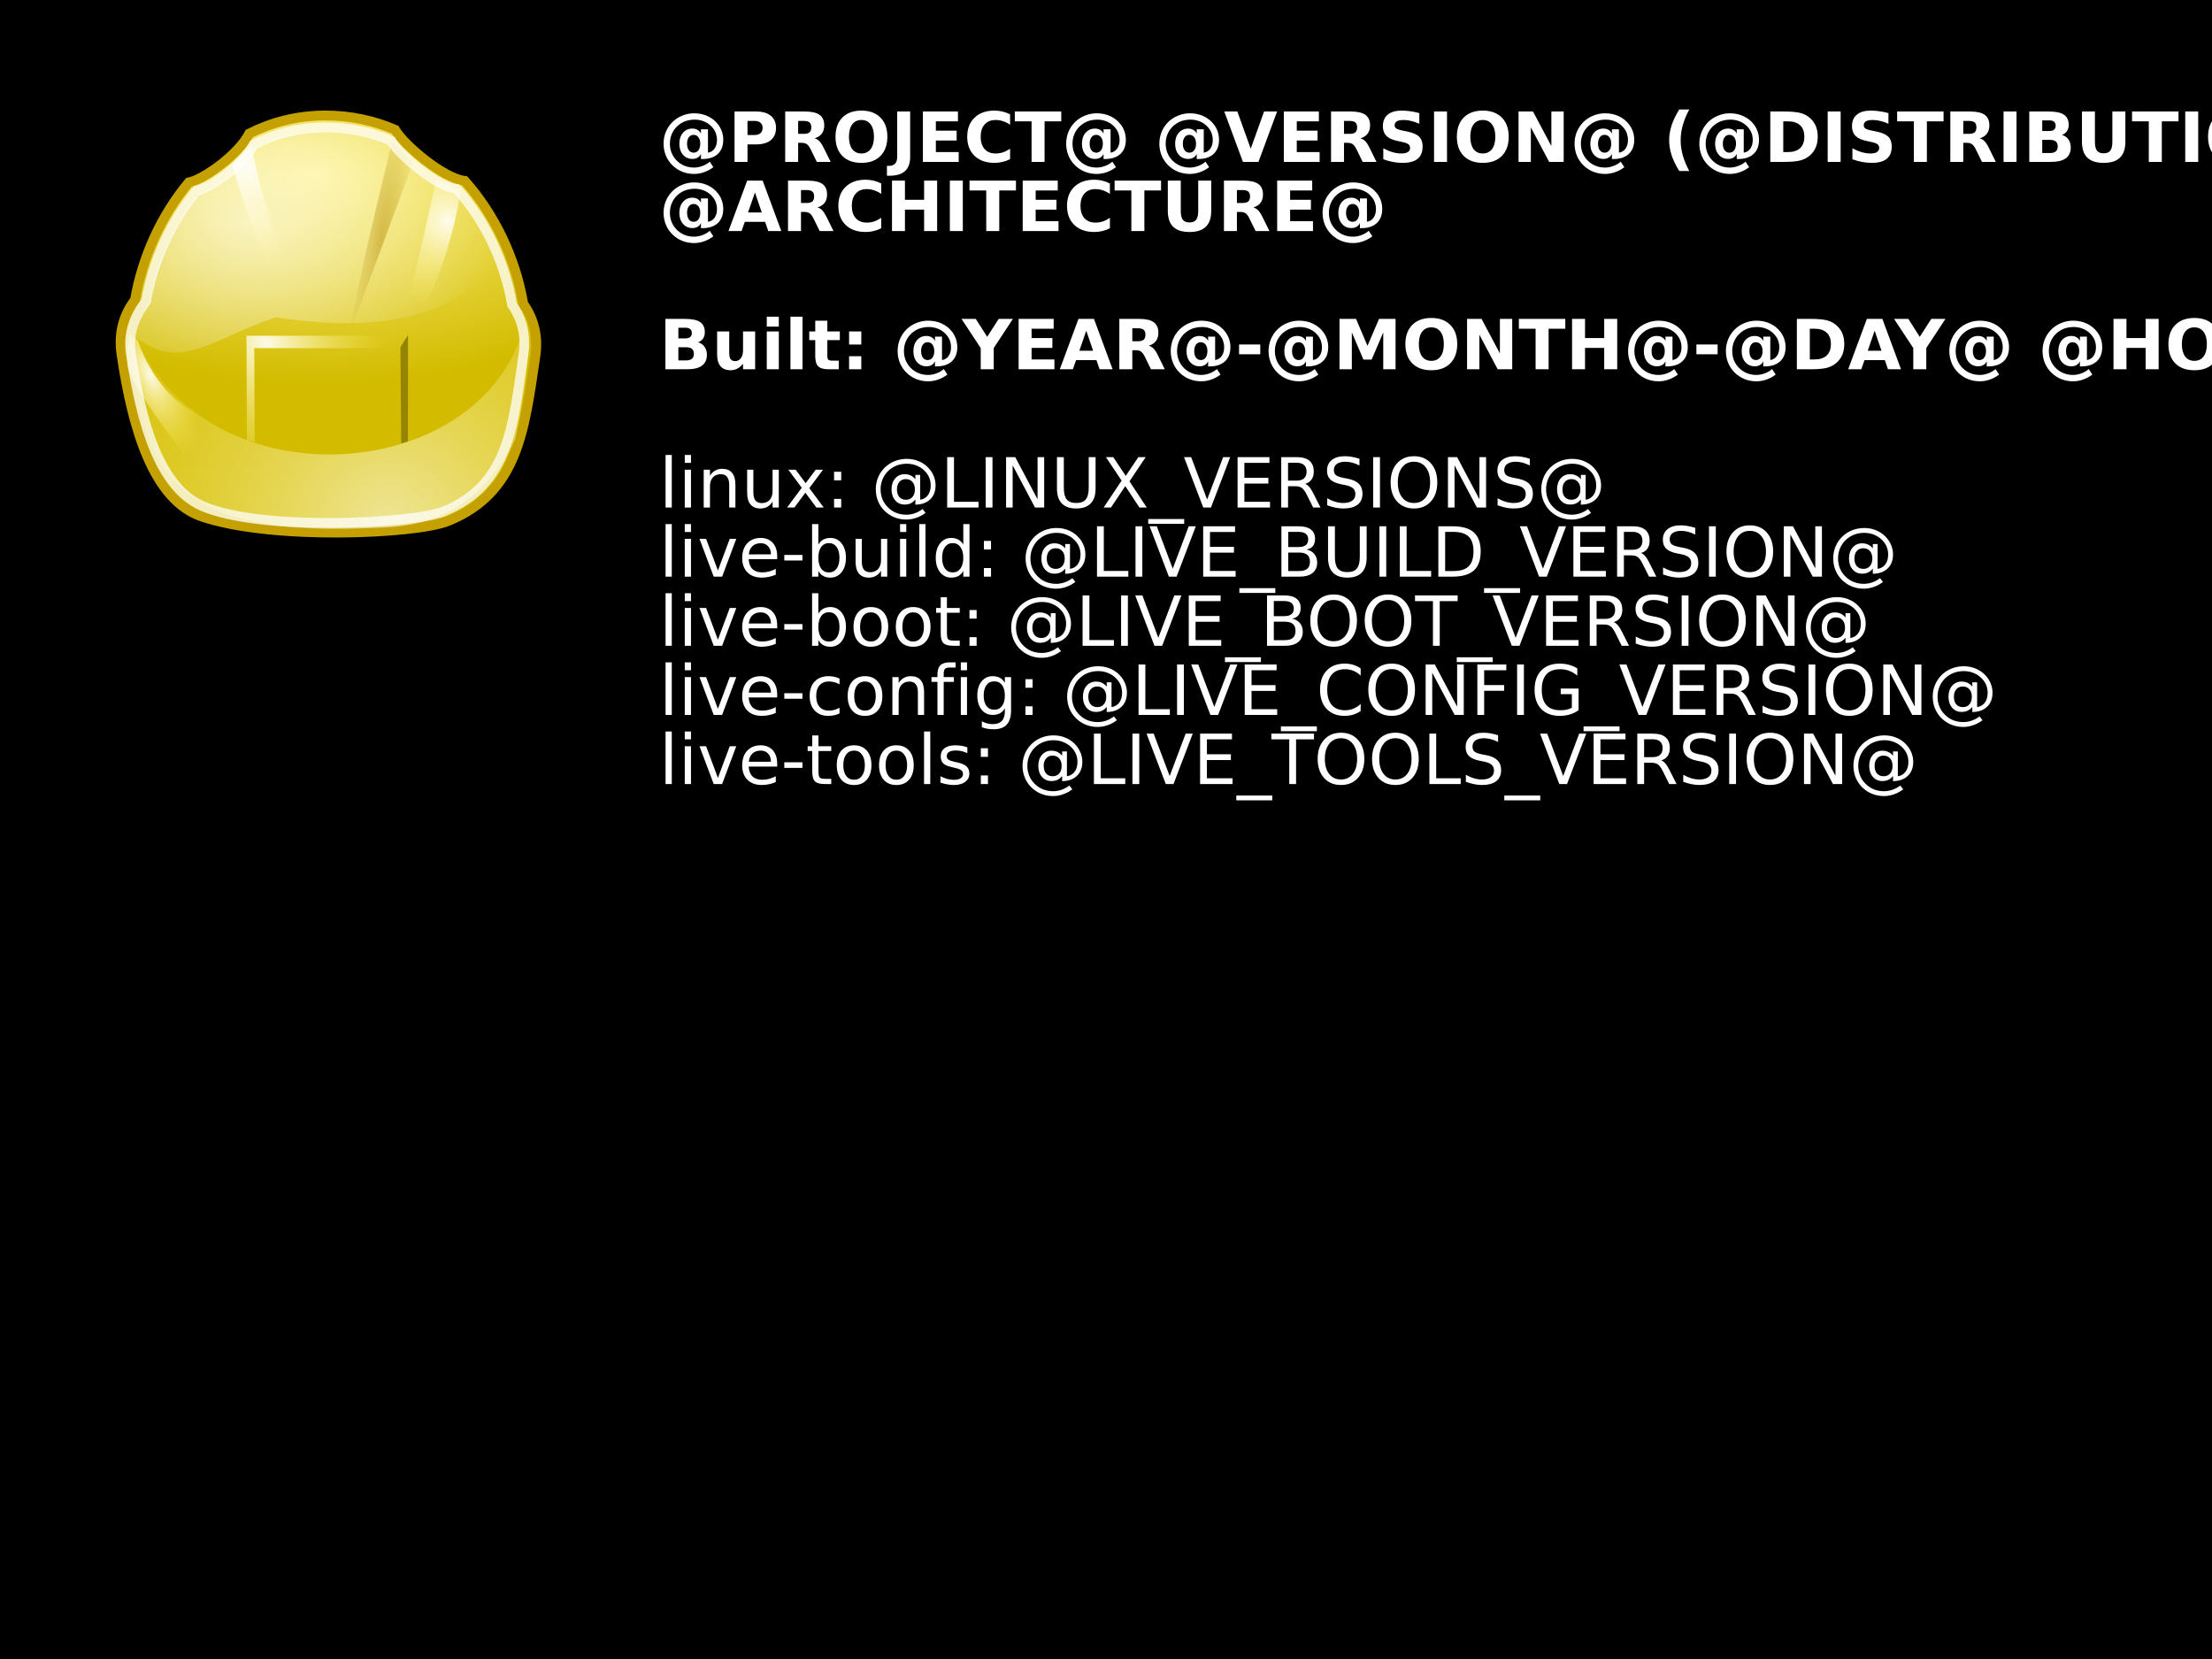
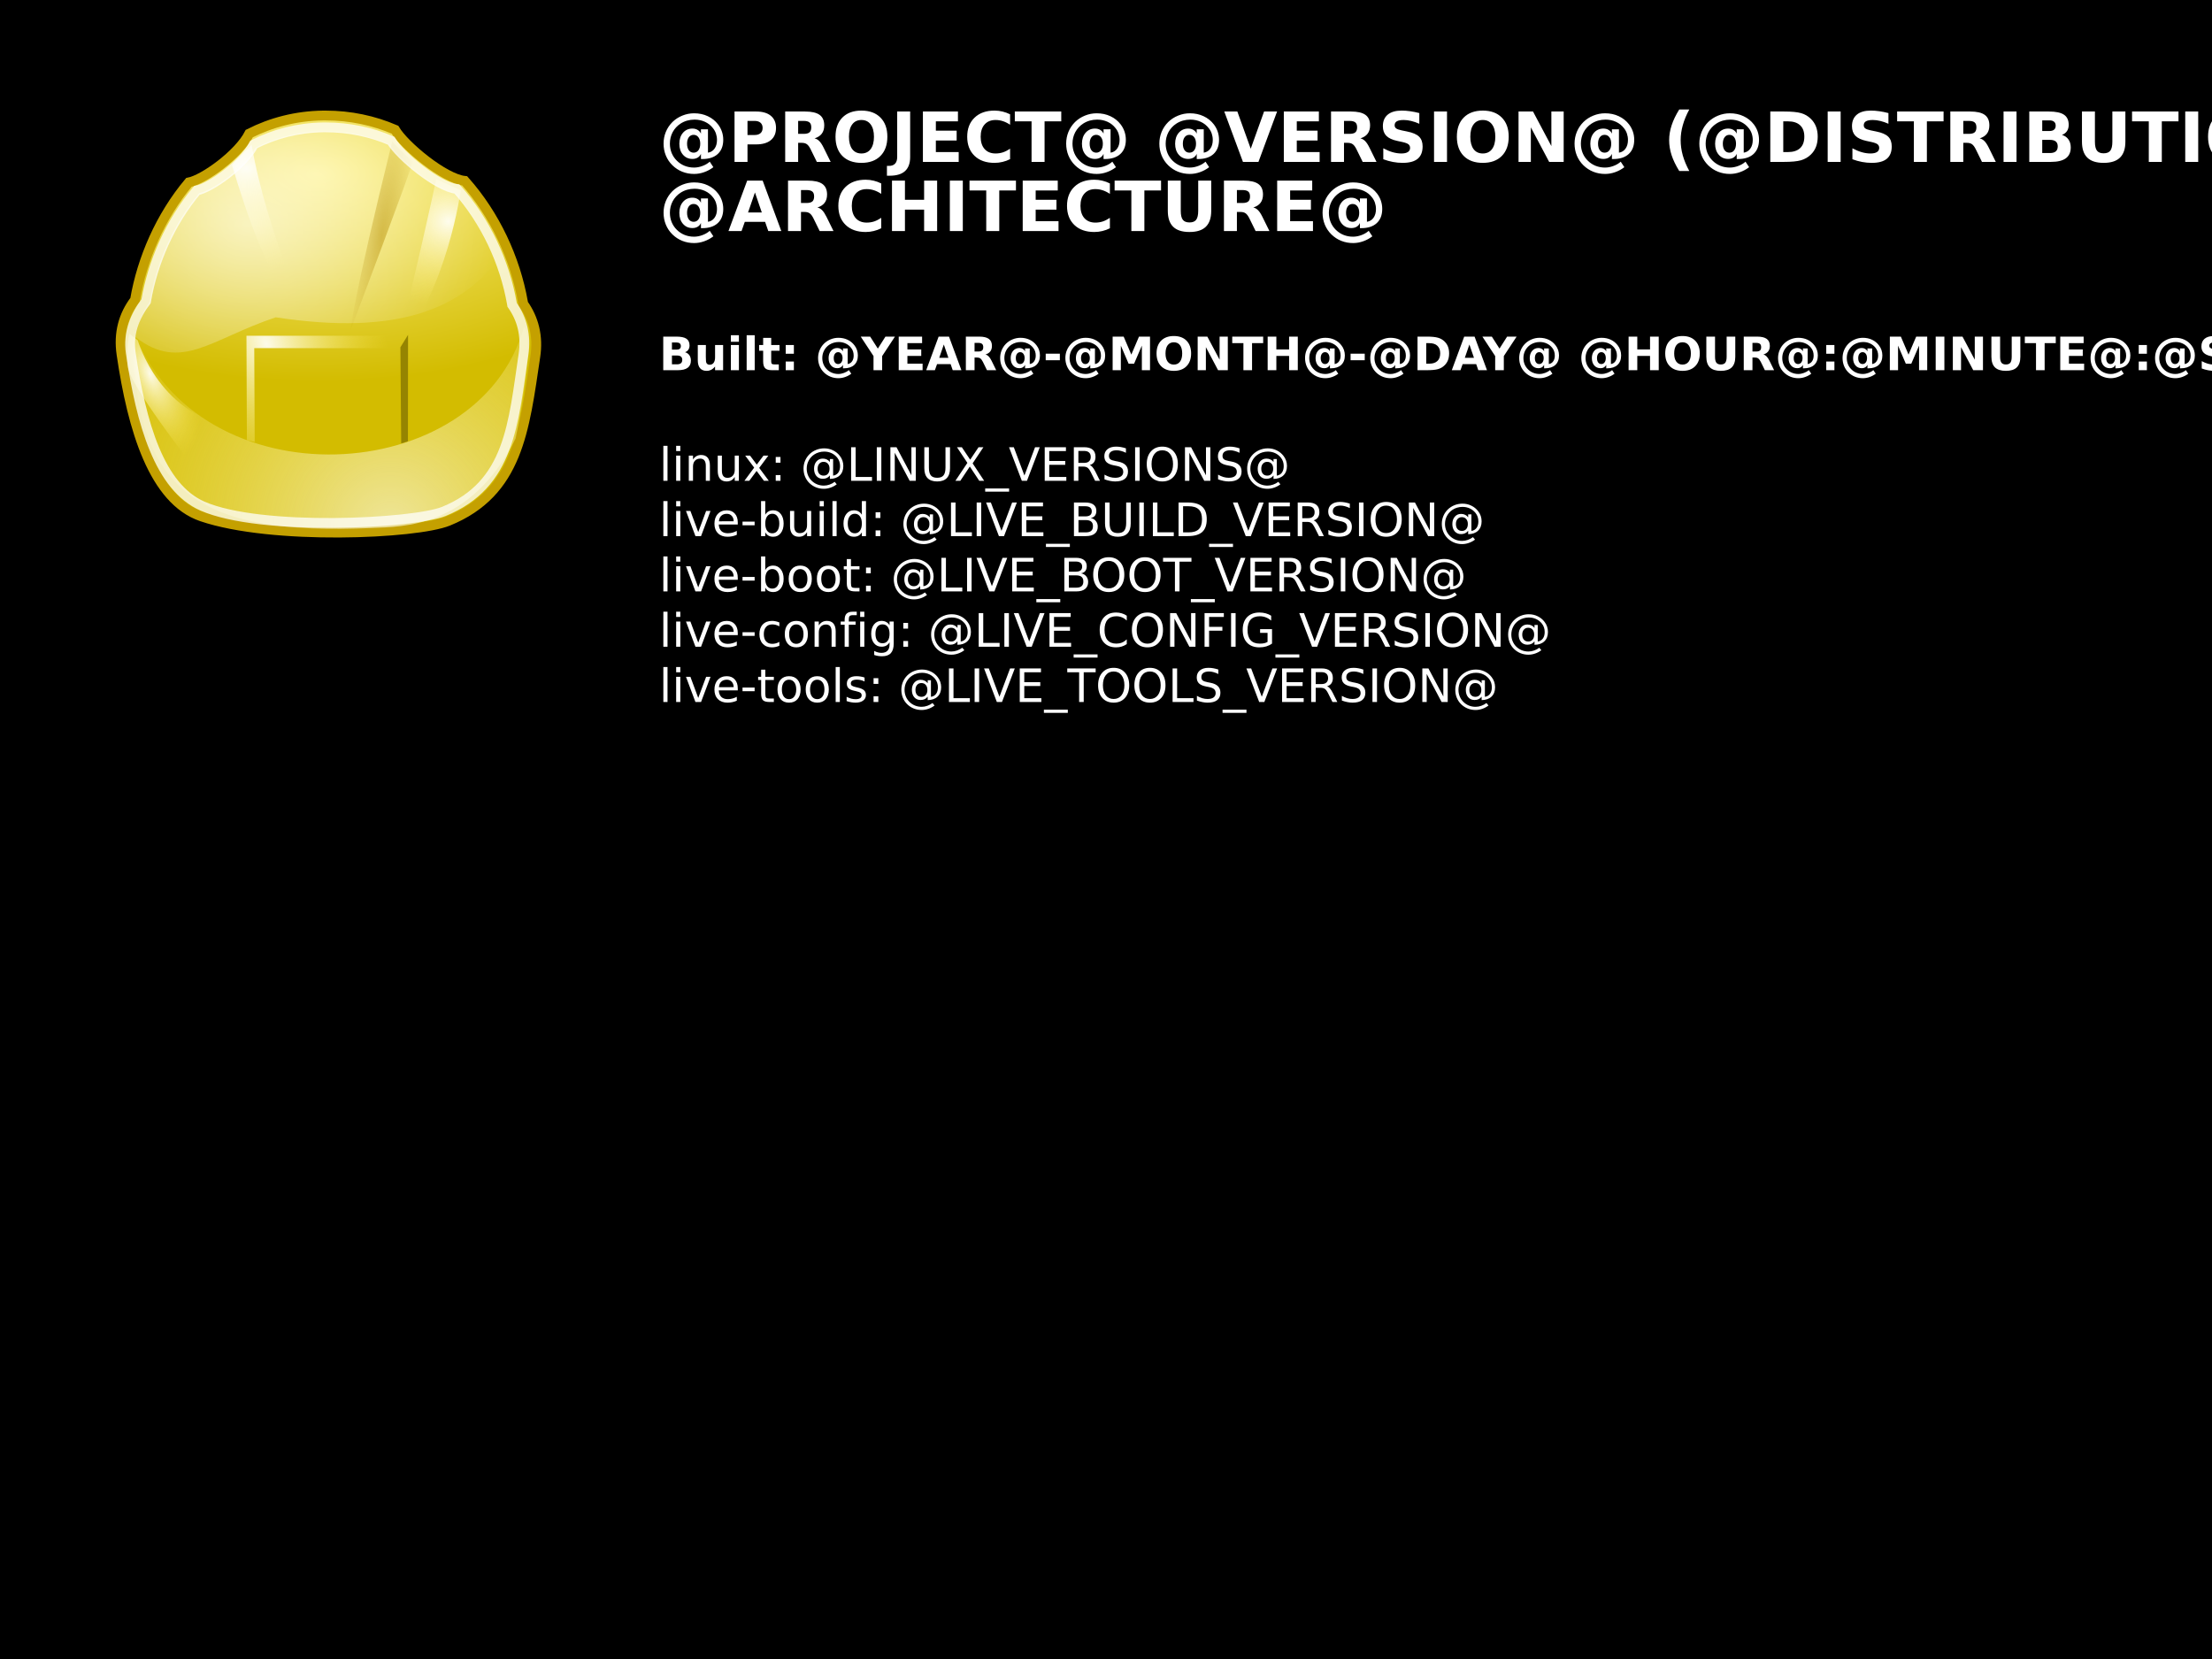
<svg xmlns="http://www.w3.org/2000/svg" xmlns:xlink="http://www.w3.org/1999/xlink" version="1.1" id="svg3320" height="480" width="640">
  <defs id="defs3322">
    <radialGradient xlink:href="#linearGradient2807" id="radialGradient2813" cx="15.492" cy="10.943" fx="15.492" fy="10.943" r="18.37" gradientTransform="matrix(1.402663,0,0,1.115648,-6.237984,0.0533075)" gradientUnits="userSpaceOnUse" />
    <radialGradient xlink:href="#linearGradient8543" id="radialGradient2798" gradientUnits="userSpaceOnUse" gradientTransform="matrix(0.101953,-0.04272301,0.09621296,0.229599,-48.67227,-64.24148)" cx="131.237" cy="424.157" fx="131.237" fy="424.157" r="35.935" />
    <radialGradient xlink:href="#linearGradient18284" id="radialGradient18290" cx="29.899" cy="45.674" fx="29.899" fy="45.674" r="30.366" gradientTransform="matrix(1,0,0,0.415385,0,26.70146)" gradientUnits="userSpaceOnUse" />
    <radialGradient xlink:href="#linearGradient8543" id="radialGradient13895" cx="340.359" cy="409.837" fx="340.359" fy="409.837" r="103.26" gradientTransform="matrix(0.105628,-0.04514018,0.06692574,0.156607,-46.01605,-24.35485)" gradientUnits="userSpaceOnUse" />
    <radialGradient xlink:href="#linearGradient11202" id="radialGradient11208" cx="424.992" cy="270.68" fx="424.992" fy="270.68" r="38.452" gradientTransform="matrix(0.08174351,0.01024998,-0.04335971,0.345793,6.123413,-84.50421)" gradientUnits="userSpaceOnUse" />
    <radialGradient xlink:href="#linearGradient8543" id="radialGradient10317" cx="293.82" cy="243.069" fx="293.82" fy="243.069" r="48.783" gradientTransform="matrix(0.272962,-0.071724,0.05616202,0.213737,-78.54657,-24.30491)" gradientUnits="userSpaceOnUse" />
    <radialGradient xlink:href="#linearGradient8543" id="radialGradient9434" cx="500.978" cy="286.469" fx="500.978" fy="286.469" r="40.975" gradientTransform="matrix(0.224796,0.01017229,-0.00975947,0.215674,-73.87964,-54.89804)" gradientUnits="userSpaceOnUse" />
    <radialGradient xlink:href="#linearGradient8543" id="radialGradient8549" cx="420.878" cy="685.991" fx="420.878" fy="685.991" r="235.886" gradientTransform="matrix(0.163532,-0.01065754,0.01078108,0.165425,-46.18187,-65.65506)" gradientUnits="userSpaceOnUse" />
    <radialGradient xlink:href="#linearGradient5012" id="radialGradient7666" gradientUnits="userSpaceOnUse" gradientTransform="matrix(0.136507,0,-4.484926e-5,0.07137743,-23.39816,12.31028)" cx="336.738" cy="-72.42" fx="336.738" fy="-72.42" r="297.213" />
    <linearGradient id="linearGradient5012">
      <stop style="stop-color:#fdf188;stop-opacity:1;" offset="0" id="stop5014" />
      <stop style="stop-color:#d3bc00;stop-opacity:1;" offset="1" id="stop5016" />
    </linearGradient>
    <linearGradient id="linearGradient8543">
      <stop style="stop-color:#fffef5;stop-opacity:0.941;" offset="0" id="stop8545" />
      <stop style="stop-color:#fce94f;stop-opacity:0;" offset="1" id="stop8547" />
    </linearGradient>
    <linearGradient id="linearGradient11202">
      <stop style="stop-color:#c4a000;stop-opacity:1;" offset="0" id="stop11204" />
      <stop style="stop-color:#c4a000;stop-opacity:0;" offset="1" id="stop11206" />
    </linearGradient>
    <linearGradient id="linearGradient18284">
      <stop style="stop-color:#000000;stop-opacity:1;" offset="0" id="stop18286" />
      <stop id="stop20913" offset="0.5" style="stop-color:#000000;stop-opacity:1;" />
      <stop id="stop19165" offset="1" style="stop-color:#000000;stop-opacity:0;" />
    </linearGradient>
    <linearGradient id="linearGradient2807">
      <stop style="stop-color:#ffffff;stop-opacity:1;" offset="0" id="stop2809" />
      <stop style="stop-color:#ffffff;stop-opacity:0;" offset="1" id="stop2811" />
    </linearGradient>
  </defs>
  <g transform="translate(0,-572.3622)" id="layer1">
    <rect y="572.362" x="0" height="480" width="640" id="rect3328" style="fill:#000000;fill-opacity:1;stroke:none" />
-     <text xml:space="preserve" style="font-style:normal;font-variant:normal;font-weight:bold;font-stretch:normal;line-height:0%;font-family:'DejaVu Sans';-inkscape-font-specification:'DejaVu Sans Bold';text-align:start;letter-spacing:0px;word-spacing:0px;writing-mode:lr-tb;text-anchor:start;fill:#ffffff;fill-opacity:1;stroke:none" x="190.681" y="619.207" id="text3002" transform="scale(1.000001)">
+     <text xml:space="preserve" style="font-style:normal;font-variant:normal;font-weight:bold;font-stretch:normal;line-height:0;font-family:'DejaVu Sans';-inkscape-font-specification:'DejaVu Sans Bold';text-align:start;letter-spacing:0px;word-spacing:0px;writing-mode:lr-tb;text-anchor:start;fill:#ffffff;fill-opacity:1;stroke:none" x="190.681" y="619.207" id="text3002" transform="scale(1.000001)">
      <tspan id="tspan3045" style="font-style:normal;font-weight:bold;font-size:20px;line-height:1;-inkscape-font-specification:'DejaVu Sans Bold'" x="190.681" y="619.207">@PROJECT@ @VERSION@ (@DISTRIBUTION@)</tspan>
      <tspan id="tspan3041" style="font-style:normal;font-weight:bold;font-size:20px;line-height:1;-inkscape-font-specification:'DejaVu Sans Bold'" x="190.681" y="639.207">@ARCHITECTURE@</tspan>
-       <tspan id="tspan3037" style="font-style:normal;font-weight:bold;font-size:20px;line-height:1;-inkscape-font-specification:'DejaVu Sans Bold'" x="190.681" y="659.207"> </tspan>
-       <tspan id="tspan3039" style="font-style:normal;font-weight:bold;font-size:20px;line-height:1;-inkscape-font-specification:'DejaVu Sans Bold'" x="190.681" y="679.207">Built: @YEAR@-@MONTH@-@DAY@ @HOUR@:@MINUTE@:@SECOND@</tspan>
-       <tspan id="tspan3098" style="font-style:normal;font-weight:bold;font-size:20px;line-height:1;-inkscape-font-specification:'DejaVu Sans Bold'" x="190.681" y="699.207"> </tspan>
-       <tspan id="tspan3102" style="font-style:normal;font-weight:normal;font-size:20px;line-height:1;-inkscape-font-specification:'DejaVu Sans'" x="190.681" y="719.207">linux: @LINUX_VERSIONS@</tspan>
-       <tspan id="tspan3076" style="font-style:normal;font-weight:normal;font-size:20px;line-height:1;-inkscape-font-specification:'DejaVu Sans'" x="190.681" y="739.207">live-build: @LIVE_BUILD_VERSION@</tspan>
-       <tspan id="tspan3068" style="font-style:normal;font-weight:normal;font-size:20px;line-height:1;-inkscape-font-specification:'DejaVu Sans'" x="190.681" y="759.207">live-boot: @LIVE_BOOT_VERSION@</tspan>
-       <tspan id="tspan3070" style="font-style:normal;font-weight:normal;font-size:20px;line-height:1;-inkscape-font-specification:'DejaVu Sans'" x="190.681" y="779.207">live-config: @LIVE_CONFIG_VERSION@</tspan>
-       <tspan id="tspan3012" style="font-style:normal;font-weight:normal;font-size:20px;line-height:1;-inkscape-font-specification:'DejaVu Sans'" x="190.681" y="799.207">live-tools: @LIVE_TOOLS_VERSION@</tspan>
-       <tspan id="tspan3066" style="font-style:normal;font-weight:normal;font-size:20px;line-height:1;-inkscape-font-specification:'DejaVu Sans'" x="190.681" y="819.207"> </tspan>
+       <tspan id="tspan3037" style="font-style:normal;font-weight:bold;font-size:20px;line-height:1.2;-inkscape-font-specification:'DejaVu Sans Bold'" x="190.681" y="661.207"> </tspan>
+       <tspan id="tspan3039" style="font-style:normal;font-weight:bold;font-size:13.333px;line-height:1.2;-inkscape-font-specification:'DejaVu Sans Bold'" x="190.681" y="679.475">Built: @YEAR@-@MONTH@-@DAY@ @HOUR@:@MINUTE@:@SECOND@</tspan>
+       <tspan id="tspan3098" style="font-style:normal;font-weight:bold;font-size:13.333px;line-height:1.2;-inkscape-font-specification:'DejaVu Sans Bold'" x="190.681" y="695.475"> </tspan>
+       <tspan id="tspan3102" style="font-style:normal;font-weight:normal;font-size:13.333px;line-height:1.2;-inkscape-font-specification:'DejaVu Sans'" x="190.681" y="711.475">linux: @LINUX_VERSIONS@</tspan>
+       <tspan id="tspan3076" style="font-style:normal;font-weight:normal;font-size:13.333px;line-height:1.2;-inkscape-font-specification:'DejaVu Sans'" x="190.681" y="727.475">live-build: @LIVE_BUILD_VERSION@</tspan>
+       <tspan id="tspan3068" style="font-style:normal;font-weight:normal;font-size:13.333px;line-height:1.2;-inkscape-font-specification:'DejaVu Sans'" x="190.681" y="743.475">live-boot: @LIVE_BOOT_VERSION@</tspan>
+       <tspan id="tspan3070" style="font-style:normal;font-weight:normal;font-size:13.333px;line-height:1.2;-inkscape-font-specification:'DejaVu Sans'" x="190.681" y="759.475">live-config: @LIVE_CONFIG_VERSION@</tspan>
+       <tspan id="tspan3012" style="font-style:normal;font-weight:normal;font-size:13.333px;line-height:1.2;-inkscape-font-specification:'DejaVu Sans'" x="190.681" y="775.475">live-tools: @LIVE_TOOLS_VERSION@</tspan>
+       <tspan id="tspan3066" style="font-style:normal;font-weight:normal;font-size:13.333px;line-height:1.2;-inkscape-font-specification:'DejaVu Sans'" x="190.681" y="791.475"> </tspan>
    </text>
    <text transform="translate(0,572.3622)" id="text3114" y="336.774" x="200" style="font-style:normal;font-weight:normal;line-height:0%;font-family:sans-serif;letter-spacing:0px;word-spacing:0px;fill:#000000;fill-opacity:1;stroke:none" xml:space="preserve">
      <tspan style="font-size:40px;line-height:1.25;font-family:sans-serif" y="336.774" x="200" id="tspan3116"> </tspan>
    </text>
    <g transform="matrix(2.836927,0,0,2.836924,27.78292,602.4341)" id="layer1-9">
      <ellipse ry="12.614" rx="30.366" cy="45.674" cx="29.899" style="fill:url(#radialGradient18290);fill-opacity:1;stroke:none" id="path17409" transform="matrix(0.742527,0,-0.05812964,1.428611,4.500517,-36.68345)" />
      <path style="fill:url(#radialGradient7666);fill-opacity:1;stroke:#c4a000;stroke-width:1;stroke-miterlimit:4;stroke-dasharray:none;stroke-opacity:1" d="M 23.153,1.18 C 20.38,1.219 17.866,1.891 15.634,3.02 14.542,5.171 10.944,7.729 9.469,8.002 6.569,11.461 4.689,15.805 3.975,19.982 c -4.375e-4,0.003 4.366e-4,0.005 0,0.008 -1.186,1.55 -1.69,3.397 -1.377,5.533 1.121,7.659 3.282,14.888 8.185,16.556 7.154,2.434 21.872,1.786 25.13,0.458 7.139,-2.909 7.771,-9.285 8.891,-16.78 0.306,-2.045 -0.145,-3.841 -1.231,-5.373 -0.009,-0.056 -0.018,-0.111 -0.028,-0.167 C 42.764,15.777 40.698,11.327 37.603,7.847 35.509,7.629 31.463,4.27 30.483,2.623 28.331,1.702 25.961,1.18 23.408,1.18 c -0.085,0 -0.17,-0.001 -0.255,0 z" id="path3120" />
      <path style="opacity:0.667;fill:url(#radialGradient8549);fill-opacity:1;fill-rule:evenodd;stroke:none" d="M 43.63,22.793 C 39.033,39.233 10.438,40.803 3.783,23.042 3.741,39.366 10.103,44.084 28.19,43.247 c 3.062,-0.141 10.01,0.043 14.614,-9.137 2.238,-11.51 0.825,-11.318 0.825,-11.318 z" id="path7668" />
      <path style="fill:url(#radialGradient9434);fill-opacity:1;fill-rule:evenodd;stroke:none" d="m 34.692,7.678 2.501,1.125 c 0,0 -1.31,10.123 -6.669,16.485 1.772,-6.456 4.189,-17.61 4.168,-17.61 z" id="path8553" />
      <path style="fill:url(#radialGradient10317);fill-opacity:1;fill-rule:evenodd;stroke:none" d="m 15.872,4.156 c 1.501,9.066 6.502,19.486 6.002,20.007 -4.585,-6.982 -6.502,-12.921 -8.003,-17.923 0,-0.083 2.001,-2.063 2.001,-2.084 z" id="path9436" />
      <path style="fill:url(#radialGradient11208);fill-opacity:1;fill-rule:evenodd;stroke:none" d="M 30.211,3.823 C 26.126,20.329 25.959,23.08 25.959,23.08 c 0,0 6.336,-16.756 6.336,-17.173 0,-8e-7 -1.584,-1.501 -2.084,-2.084 z" id="path10319" />
      <flowRoot style="line-height:0.01%" xml:space="preserve" id="flowRoot12974">
        <flowRegion id="flowRegion12976">
          <rect id="rect12978" width="40.056" height="16.022" x="86.788" y="412.805" />
        </flowRegion>
        <flowPara style="font-size:12px;line-height:1.25" id="flowPara12980"> </flowPara>
      </flowRoot>
      <path style="fill:url(#radialGradient13895);fill-opacity:1;fill-rule:evenodd;stroke:none" d="m 16.182,34.476 -0.045,-9.57 h 14.494 l 1.643,-1.264 H 15.342 l 0.045,10.641 z" id="path13014" />
      <path style="fill:#958401;fill-opacity:1;fill-rule:evenodd;stroke:none" d="m 31.043,24.817 0.082,9.805 0.686,-0.215 0.012,-10.853 z" id="path13897" />
      <path style="fill:url(#radialGradient2798);fill-opacity:1;fill-rule:evenodd;stroke:none" d="m 4.255,24.106 c 0,0 2.317,8.116 10.221,8.766 1.106,2.49 -1.135,4.125 -1.135,4.125 L 9.732,36.746 c 0,0 -6.239,-7.993 -6.488,-9.901 -0.249,-1.908 0.163,-3.408 0.163,-3.408 z" id="path16526" />
      <path id="path2703" d="M 23.184,2.389 C 20.57,2.426 18.2,3.059 16.096,4.123 15.066,6.152 11.674,8.564 10.283,8.82 7.549,12.082 5.776,16.177 5.104,20.115 c -4.124e-4,0.002 4.116e-4,0.005 0,0.007 -1.118,1.461 -1.858,3.246 -1.564,5.26 1.057,7.221 2.928,13.71 7.328,15.639 5.923,2.598 21.54,1.786 24.611,0.534 6.731,-2.743 7.062,-8.931 8.118,-15.997 0.288,-1.928 -0.137,-3.621 -1.16,-5.066 -0.008,-0.052 -0.017,-0.105 -0.027,-0.158 C 41.673,16.151 39.726,11.955 36.807,8.674 34.833,8.469 31.019,5.302 30.095,3.749 28.066,2.881 25.832,2.389 23.424,2.389 c -0.08,0 -0.16,-0.001 -0.24,0 z" style="opacity:0.744;fill:none;stroke:#ffffff;stroke-width:1;stroke-miterlimit:4;stroke-dasharray:none;stroke-opacity:1" />
      <path style="opacity:0.594;fill:url(#radialGradient2813);fill-opacity:1;stroke:none" d="m 22.594,2.781 c -2.33,0.117 -4.441,0.725 -6.344,1.688 -1.011,1.99 -4.355,4.373 -5.719,4.625 -2.682,3.2 -4.403,7.199 -5.062,11.062 -4.046e-4,0.002 4.038e-4,0.029 0,0.031 -1.097,1.433 -1.458,3.591 -1.458,3.591 4.685,3.605 7.642,0.214 14.319,-2.017 12.599,1.923 18.748,-0.996 22.514,-5.668 0.007,-0.009 -0.004,-0.021 0,-0.031 C 39.853,13.48 38.411,11.016 36.562,8.938 34.626,8.736 30.875,5.649 29.969,4.125 27.978,3.273 25.8,2.781 23.438,2.781 c -0.079,10e-8 -0.172,-0.001 -0.25,0 -0.2,0.003 -0.396,-0.01 -0.594,0 z" id="path2800" />
    </g>
  </g>
</svg>
